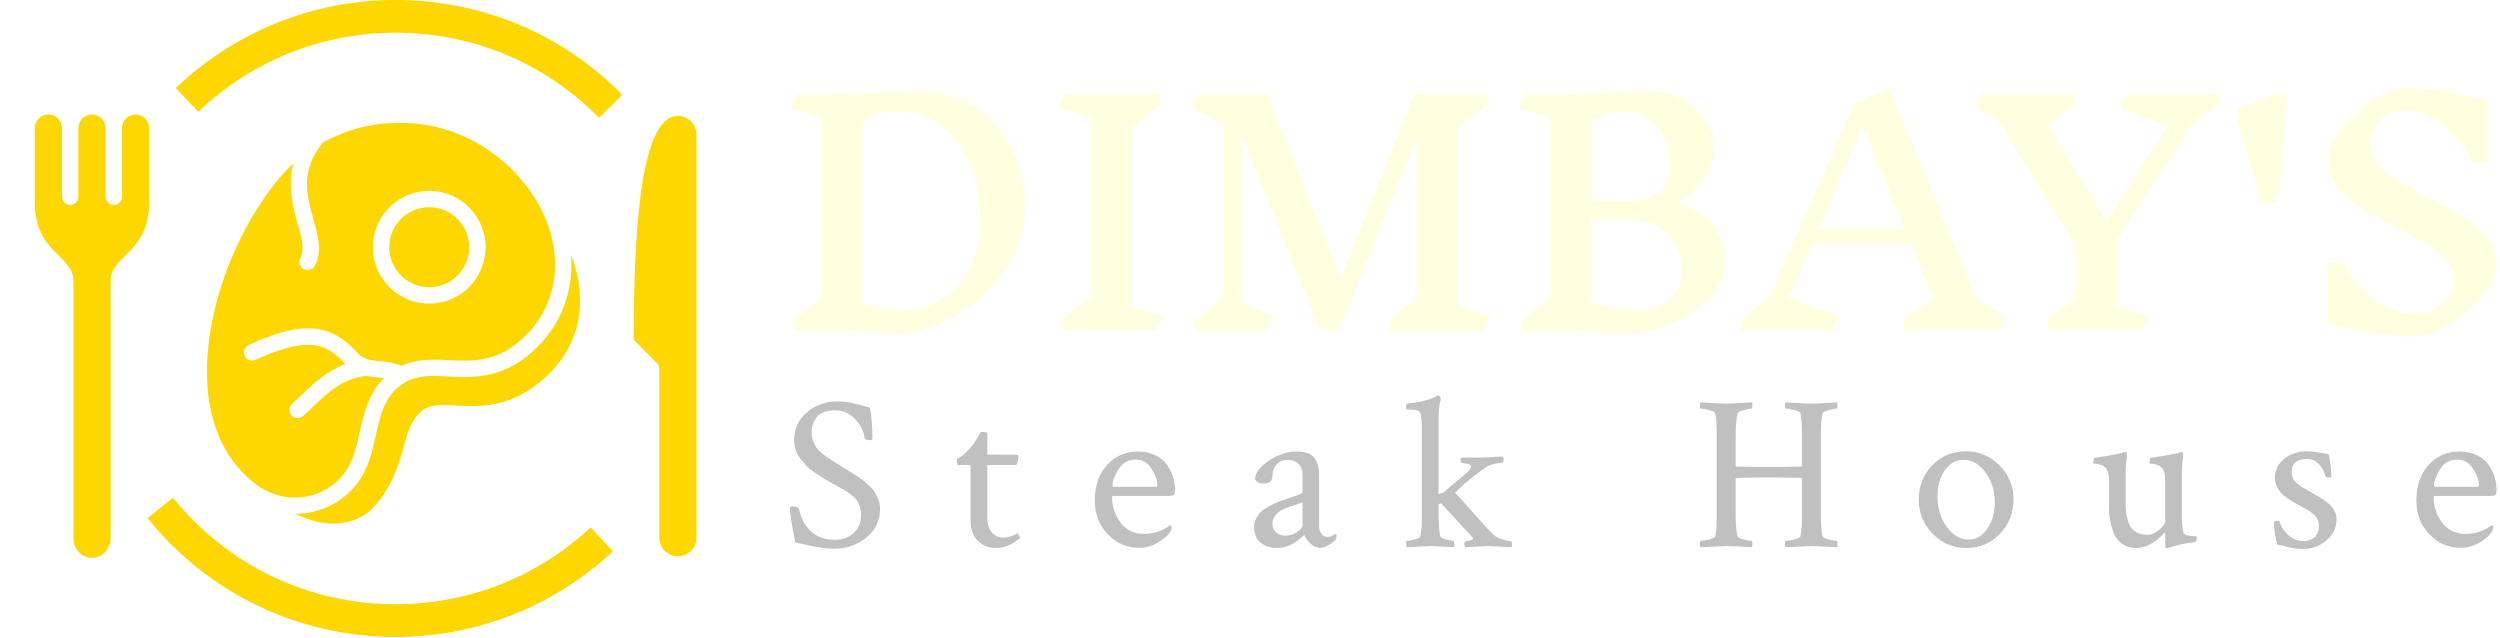
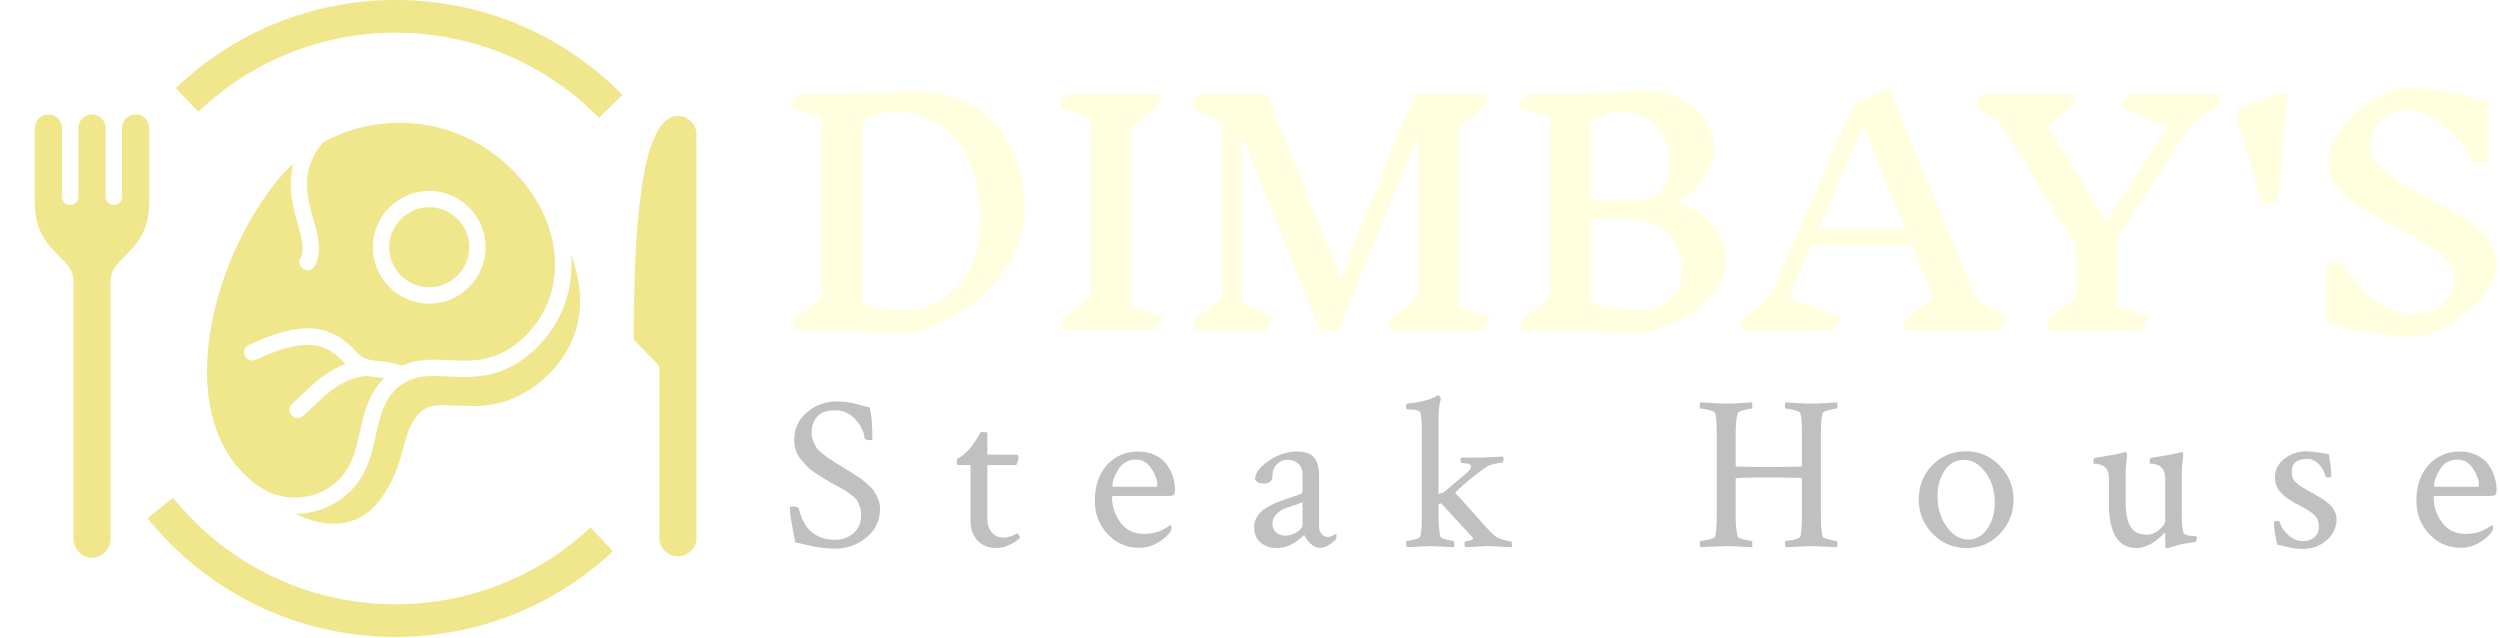
<svg xmlns="http://www.w3.org/2000/svg" version="1.1" width="1000" height="255" viewBox="0 0 1000 255">
-   <g transform="matrix(1,0,0,1,-0.6060606,-0.1090117)">
+   <g transform="matrix(1,0,0,1,-0.6060606,-0.109009)">
    <svg viewBox="0 0 396 101" data-background-color="#800000" preserveAspectRatio="xMidYMid meet" height="255" width="1000">
-       <g id="tight-bounds" transform="matrix(1,0,0,1,0.24,0.04317717)">
+       <g id="tight-bounds" transform="matrix(1,0,0,1,0.24,0.0431761)">
        <svg viewBox="0 0 395.52 100.914" height="100.914" width="395.52">
          <g>
            <svg viewBox="0 0 578.437 147.583" height="100.914" width="395.52">
              <g transform="matrix(1,0,0,1,182.9172,20.39684)">
                <svg viewBox="0 0 395.52 106.79" height="106.79" width="395.52">
                  <g id="textblocktransform">
                    <svg viewBox="0 0 395.52 106.79" height="106.79" width="395.52" id="textblock">
                      <g>
                        <svg viewBox="0 0 395.52 57.597" height="57.597" width="395.52">
                          <g transform="matrix(1,0,0,1,0,0)">
                            <svg width="395.52" viewBox="2.3 -40.3 283.93 41.35" height="57.597" data-palette-color="#ffffe0">
                              <path d="M23.65-39.75Q28.9-39.75 32.93-37.27 36.95-34.8 39.18-30.4 41.4-26 41.4-20.45L41.4-20.45Q41.4-14.75 38.02-9.93 34.65-5.1 29.65-2.27 24.65 0.55 20.1 0.55L20.1 0.55Q17.7 0.55 15.45 0.3L15.45 0.3Q11.55 0.05 9.55 0.05L9.55 0.05 2.9 0.05 2.9-1.75 7.6-5.45 7.6-35.35 2.3-37.05 3.45-39.3 9.5-39.3Q14.2-39.3 18.7-39.6L18.7-39.6Q22.1-39.8 23.65-39.8L23.65-39.8 23.65-39.75ZM21.5-3.4Q25-3.4 27.85-5.3 30.7-7.2 32.35-10.58 34-13.95 34-18.15L34-18.15Q34-23.2 32.45-27.33 30.9-31.45 27.7-33.9 24.5-36.35 19.75-36.35L19.75-36.35Q16.8-36.35 14.4-34.65L14.4-34.65 14.4-4.55Q17.45-3.35 21.5-3.35L21.5-3.35 21.5-3.4ZM64.45-2.3L63.35-0.05 47.65-0.05 47.65-1.85 52.35-5.55 52.35-35.35 47.05-37.05 48.2-39.3 63.9-39.3 63.9-37.5 59.15-33.75 59.15-4 64.45-2.3ZM118.84-2.2L117.75 0.05 102.05 0.05 102.05-1.75 106.75-5.45 106.75-32.35 93.59 0.05 90.5 0.05 77.4-32.7 77.4-4.75 82.7-2.2 81.59 0.05 69.65 0.05 69.65-1.75 74.34-5.45 74.34-34.35 69.05-37.05 70.2-39.3 81.7-39.3 93.95-8.65 106.2-39.3 118.3-39.3 118.3-37.5 113.55-33.8 113.55-3.95 118.84-2.2ZM149.94-21.2Q153.69-20.05 155.87-17.43 158.04-14.8 158.04-11.45L158.04-11.45Q158.04-8.3 155.47-5.53 152.89-2.75 149.07-1.1 145.24 0.55 141.79 0.55L141.79 0.55Q139.29 0.55 136.89 0.3L136.89 0.3Q132.89 0.05 130.69 0.05L130.69 0.05 124.09 0.05 124.09-1.75 128.79-5.45 128.79-35.4 123.49-37.05 124.64-39.3 130.64-39.3Q135.19-39.3 139.59-39.6L139.59-39.6Q142.99-39.8 144.59-39.8L144.59-39.8Q147.99-39.8 150.59-38.5 153.19-37.2 154.62-34.98 156.04-32.75 156.04-30L156.04-30Q156.04-27.5 154.37-25.2 152.69-22.9 149.94-21.25L149.94-21.25 149.94-21.2ZM148.69-27.55Q148.69-31.4 146.67-33.85 144.64-36.3 140.69-36.3L140.69-36.3Q137.94-36.3 135.59-34.75L135.59-34.75 135.59-21.55 142.44-21.55Q145.39-21.55 147.04-23.1 148.69-24.65 148.69-27.55L148.69-27.55ZM143.19-3.35Q146.64-3.35 148.67-5.1 150.69-6.85 150.69-9.8L150.69-9.8Q150.69-13.6 148.49-15.95 146.29-18.3 141.99-18.45L141.99-18.45Q141.64-18.4 141.04-18.4L141.04-18.4 135.59-18.4 135.59-4.65Q138.79-3.4 143.19-3.4L143.19-3.4 143.19-3.35ZM204.69-2.25L203.59 0 187.69 0 187.69-1.8 192.59-5.35 188.89-14.25 172.29-14.25 168.49-5.4 177.09-2.25 175.94 0 160.54 0 160.54-1.8 165.39-5.55 179.29-37.7 185.19-40.25 199.69-5.15 204.69-2.25ZM187.84-16.85L180.79-33.9 173.44-16.85 187.84-16.85ZM223.04-15L223.04-3.95 228.34-2.25 227.24 0 211.59 0 211.59-1.8 216.29-5.5 216.29-14 203.34-34.8 199.44-37.05 200.44-39.3 215.99-39.3 215.99-37.5 211.54-34.05 221.34-18.25 231.44-33.8 223.64-37.05 224.74-39.3 240.14-39.3 240.14-37.5 235.89-34.8 223.04-15ZM249.78-21.25L247.13-21.2 243.13-35 243.13-36.8 249.33-39.3 251.48-39.3 249.78-21.25ZM279.23-8.75Q279.23-10.3 277.98-11.65 276.73-13 274.88-14.13 273.03-15.25 269.88-16.9L269.88-16.9Q266.13-18.85 263.81-20.3 261.48-21.75 259.86-23.73 258.23-25.7 258.23-28.1L258.23-28.1Q258.23-30.6 260.36-33.48 262.48-36.35 265.58-38.33 268.68-40.3 271.28-40.3L271.28-40.3Q274.43-40.3 278.61-39.55 282.78-38.8 284.73-37.95L284.73-37.95 284.73-28 282.28-28Q279.93-32.05 277.08-34.3 274.23-36.55 271.08-36.55L271.08-36.55Q268.38-36.55 266.83-34.88 265.28-33.2 265.28-30.55L265.28-30.55Q265.28-28.9 266.56-27.48 267.83-26.05 269.73-24.9 271.63-23.75 274.83-22.1L274.83-22.1Q278.63-20.1 280.86-18.7 283.08-17.3 284.66-15.4 286.23-13.5 286.23-11.15L286.23-11.15Q286.23-8.65 283.96-5.78 281.68-2.9 278.38-0.93 275.08 1.05 272.38 1.05L272.38 1.05Q269.08 1.05 264.53 0.3 259.98-0.45 257.98-1.3L257.98-1.3 257.98-11.25 260.43-11.25Q262.93-7.2 266.11-4.95 269.28-2.7 272.63-2.7L272.63-2.7Q274.63-2.7 276.13-3.55 277.63-4.4 278.43-5.78 279.23-7.15 279.23-8.75L279.23-8.75Z" opacity="1" transform="matrix(1,0,0,1,0,0)" fill="#ffffe0" class="wordmark-text-0" data-fill-palette-color="primary" id="text-0" />
                            </svg>
                          </g>
                        </svg>
                      </g>
                      <g transform="matrix(1,0,0,1,0,71.19463)">
                        <svg viewBox="0 0 395.52 35.595" height="35.595" width="395.52">
                          <g transform="matrix(1,0,0,1,0,0)">
                            <svg width="395.52" viewBox="2 -33.89 382.51 34.43" height="35.595" data-palette-color="#c0c0c0">
                              <path d="M2.98-23.93L2.98-23.93Q2.98-27.69 5.86-30.1 8.74-32.52 12.55-32.52L12.55-32.52Q13.62-32.52 14.58-32.4 15.53-32.28 16.14-32.13 16.75-31.98 17.9-31.67 19.04-31.35 19.92-31.15L19.92-31.15Q20.51-28.56 20.51-24.17L20.51-24.17Q20.51-23.83 20.02-23.83L20.02-23.83Q18.85-23.83 18.75-24.32L18.75-24.32Q18.51-26.46 16.67-28.49 14.84-30.52 12.21-30.52L12.21-30.52Q9.28-30.52 8.08-29.05 6.88-27.59 6.88-25.44L6.88-25.44Q6.88-24.51 7.23-23.66 7.57-22.8 7.91-22.24 8.25-21.68 9.16-20.95 10.06-20.21 10.47-19.92 10.89-19.63 12.13-18.85 13.38-18.07 13.72-17.87L13.72-17.87Q13.96-17.72 15.43-16.82 16.89-15.92 17.43-15.55 17.97-15.19 19.12-14.23 20.26-13.28 20.78-12.55 21.29-11.82 21.75-10.72 22.22-9.62 22.22-8.45L22.22-8.45Q22.22-4.54 19.17-2.03 16.11 0.49 12.01 0.49L12.01 0.49Q10.84 0.49 9.52 0.32 8.2 0.15 7.32-0.02 6.45-0.2 5.1-0.51 3.76-0.83 3.22-0.93L3.22-0.93Q2-6.93 2-8.69L2-8.69Q2-8.98 2.78-8.98L2.78-8.98Q3.66-8.98 4-8.54L4-8.54Q5.66-1.51 12.11-1.51L12.11-1.51Q14.55-1.51 16.26-2.98 17.97-4.44 17.97-7.13L17.97-7.13Q17.97-8.11 17.68-8.94 17.38-9.77 17.07-10.3 16.75-10.84 15.94-11.45 15.14-12.06 14.7-12.35 14.26-12.65 13.09-13.28 11.91-13.92 11.47-14.16L11.47-14.16Q10.06-14.99 9.5-15.33 8.94-15.67 7.64-16.53 6.35-17.38 5.76-18.04 5.18-18.7 4.39-19.65 3.61-20.61 3.3-21.68 2.98-22.75 2.98-23.93ZM42.5-5.86L42.5-18.26 39.67-18.26Q39.42-18.26 39.42-19.29L39.42-19.29Q39.42-19.58 39.47-19.63L39.47-19.63Q40.89-20.26 42.55-22.22L42.55-22.22Q43.08-22.85 43.6-23.66 44.11-24.46 44.45-25.05 44.79-25.63 44.79-25.68L44.79-25.68Q46.26-25.68 46.26-25.44L46.26-25.44 46.26-20.61Q47.53-20.61 50.12-20.58 52.7-20.56 52.85-20.56L52.85-20.56Q53.24-20.56 53.24-20.12L53.24-20.12Q53.24-19.24 52.75-18.26L52.75-18.26 46.26-18.26 46.26-6.3Q46.26-4.35 47.26-3.17 48.26-2 49.87-2L49.87-2Q51.34-2 52.9-2.93L52.9-2.93Q53.05-3.03 53.34-2.51 53.63-2 53.58-1.95L53.58-1.95Q52.85-1.17 51.34-0.42 49.82 0.34 48.21 0.34L48.21 0.34Q45.77 0.34 44.13-1.27 42.5-2.88 42.5-5.86L42.5-5.86ZM79.53-19.48L79.53-19.48Q76.99-19.48 75.65-17.31 74.3-15.14 74.3-13.72L74.3-13.72Q74.3-13.38 74.6-13.38L74.6-13.38 84.12-13.38Q84.36-13.38 84.36-13.87L84.36-13.87Q84.36-15.43 83.04-17.46 81.73-19.48 79.53-19.48ZM80.02-21.29L80.02-21.29Q82.26-21.29 83.97-20.43 85.68-19.58 86.58-18.24 87.49-16.89 87.9-15.5 88.32-14.11 88.32-12.74L88.32-12.74Q88.32-11.77 88.02-11.55 87.73-11.33 86.9-11.33L86.9-11.33 74.6-11.33Q74.21-11.33 74.21-11.08L74.21-11.08Q74.21-8.01 76.06-5.42 77.92-2.83 81.43-2.83L81.43-2.83Q82.46-2.83 83.39-3.03 84.31-3.22 84.97-3.49 85.63-3.76 86.1-4.03 86.56-4.3 86.9-4.54L86.9-4.54 87.24-4.79Q87.54-4.79 87.54-4.15L87.54-4.15Q87.54-3.76 87.24-3.27L87.24-3.27Q86.27-1.9 84.36-0.81 82.46 0.29 80.21 0.29L80.21 0.29Q76.16 0.29 73.25-2.76 70.35-5.81 70.35-10.21L70.35-10.21Q70.35-15.33 73.11-18.31 75.87-21.29 80.02-21.29ZM110.99-3.15Q111.82-2.44 113.14-2.44 114.46-2.44 115.68-3.25 116.9-4.05 116.9-4.88L116.9-4.88 116.9-9.91Q116.51-9.72 115-9.23 113.48-8.74 112.63-8.37 111.77-8.01 110.97-7.15 110.16-6.3 110.16-5.18L110.16-5.18Q110.16-3.86 110.99-3.15ZM115.58-21.29L115.58-21.29Q118.27-21.29 119.44-20 120.61-18.7 120.61-15.82L120.61-15.82 120.61-4.54Q120.61-3.52 121.15-2.83 121.69-2.15 122.61-2.15L122.61-2.15Q123.3-2.15 124.32-2.83L124.32-2.83Q124.52-2.83 124.52-2.44L124.52-2.44Q124.52-1.81 124.27-1.42L124.27-1.42Q122.27 0.29 120.85 0.29L120.85 0.29Q119.73 0.29 118.71-0.63 117.68-1.56 117.29-2.59L117.29-2.59Q117.24-2.59 116.92-2.27 116.61-1.95 116.07-1.54 115.53-1.12 114.82-0.68 114.12-0.24 113.16 0.05 112.21 0.34 111.24 0.34L111.24 0.34Q108.99 0.34 107.52-0.85 106.06-2.05 106.06-4.44L106.06-4.44Q106.06-5.52 106.6-6.47 107.13-7.42 107.87-8.03 108.6-8.64 109.87-9.28 111.14-9.91 112.04-10.23 112.94-10.55 114.41-11.04 115.87-11.52 116.46-11.77L116.46-11.77Q116.9-11.91 116.9-12.5L116.9-12.5 116.9-16.16Q116.9-17.72 115.92-18.58 114.95-19.43 113.58-19.43L113.58-19.43Q112.11-19.43 111.14-18.43 110.16-17.43 110.16-15.82L110.16-15.82Q110.16-14.11 108.16-14.11L108.16-14.11Q106.79-14.11 106.26-15.04L106.26-15.04Q106.26-17.14 109.33-19.21 112.41-21.29 115.58-21.29ZM158.32-17.97L158.32-17.97Q157.49-17.48 155.15-15.65 152.81-13.82 151.1-12.06L151.1-12.06Q152.51-10.55 154.56-8.23 156.62-5.91 157.93-4.47 159.25-3.03 159.74-2.59L159.74-2.59Q160.57-1.9 161.84-1.54 163.11-1.17 163.65-1.17L163.65-1.17Q163.84-1.17 163.84-0.39L163.84-0.39Q163.84 0.05 163.79 0.15L163.79 0.15Q158.91-0.1 158.47-0.1L158.47-0.1Q158.37-0.1 153.39 0.15L153.39 0.15Q153.2-0.05 153.2-0.61 153.2-1.17 153.39-1.17L153.39-1.17Q153.88-1.17 154.52-1.37 155.15-1.56 155.15-1.81L155.15-1.81Q155.15-1.9 155.1-1.95L155.1-1.95 147.97-9.67 147.39-9.52 147.39-6.59Q147.48-3.37 147.78-2.25L147.78-2.25Q147.88-1.9 149.05-1.59 150.22-1.27 150.71-1.27L150.71-1.27Q150.85-1.27 150.9-0.68 150.95-0.1 150.85 0.15L150.85 0.15Q145.97-0.1 145.63-0.1L145.63-0.1Q145.34-0.1 140.31 0.15L140.31 0.15Q140.11-0.05 140.11-0.66 140.11-1.27 140.31-1.27L140.31-1.27Q140.89-1.27 142.04-1.59 143.19-1.9 143.29-2.25L143.29-2.25Q143.63-3.66 143.63-5.66L143.63-5.66 143.63-26.81Q143.63-28.47 143.33-29.93L143.33-29.93Q143.09-30.71 140.84-30.71L140.84-30.71 140.4-30.71Q140.11-30.71 140.11-31.25L140.11-31.25Q140.11-32.03 140.4-32.03L140.4-32.03Q141.87-32.18 143.11-32.42 144.36-32.67 145.07-32.91 145.78-33.15 146.26-33.37 146.75-33.59 146.95-33.74L146.95-33.74 147.19-33.89 147.29-33.89Q147.48-33.89 147.68-33.62 147.88-33.35 147.92-33.11L147.92-33.11Q147.39-31.54 147.39-28.86L147.39-28.86 147.39-11.77Q148.41-12.01 148.61-12.21L148.61-12.21Q149.68-13.13 150.85-14.11 152.03-15.09 152.61-15.58 153.2-16.06 153.73-16.55 154.27-17.04 154.47-17.33 154.66-17.63 154.66-17.92L154.66-17.92Q154.66-18.51 153.59-18.6 152.51-18.7 152.46-18.8L152.46-18.8Q152.12-19.78 152.51-19.92L152.51-19.92 156.37-19.92Q157.1-19.92 157.91-19.97 158.71-20.02 159.81-20.07 160.91-20.12 161.74-20.17L161.74-20.17Q161.94-20.07 161.96-19.73 161.99-19.38 161.89-19.09 161.79-18.8 161.69-18.8L161.69-18.8Q161.06-18.8 159.89-18.51 158.71-18.21 158.32-17.97ZM228.82-6.59L228.82-6.59 228.82-15.19Q228.82-15.19 228.72-15.38L228.72-15.38Q224.13-15.48 221.5-15.48L221.5-15.48Q213.98-15.48 213.98-15.23L213.98-15.23 213.98-6.79Q213.98-3.96 214.42-2.25L214.42-2.25Q214.51-1.9 215.78-1.59 217.05-1.27 217.54-1.27L217.54-1.27Q217.69-1.27 217.71-0.68 217.74-0.1 217.64 0.15L217.64 0.15Q212.75-0.1 211.97-0.1L211.97-0.1Q211.73-0.1 206.11 0.15L206.11 0.15Q205.92-0.05 205.92-0.59L205.92-0.59Q205.92-1.27 206.11-1.27L206.11-1.27Q206.75-1.27 207.99-1.56 209.24-1.86 209.39-2.25L209.39-2.25Q209.73-3.56 209.73-6.59L209.73-6.59 209.73-25.54Q209.73-28.56 209.39-29.88L209.39-29.88Q209.24-30.27 207.99-30.59 206.75-30.91 206.11-30.91L206.11-30.91Q205.92-30.91 205.92-31.54L205.92-31.54Q205.92-32.13 206.11-32.32L206.11-32.32Q206.75-32.28 208.7-32.15 210.66-32.03 211.97-32.03L211.97-32.03Q212.95-32.03 213.88-32.08 214.81-32.13 215.88-32.2 216.95-32.28 217.64-32.32L217.64-32.32Q217.74-32.13 217.71-31.52 217.69-30.91 217.54-30.91L217.54-30.91Q217.05-30.91 215.78-30.57 214.51-30.22 214.42-29.88L214.42-29.88Q213.98-28.17 213.98-25.34L213.98-25.34 213.98-18.07 214.07-17.92Q218.86-17.82 221.5-17.82L221.5-17.82Q224.33-17.82 228.72-17.92L228.72-17.92Q228.82-18.02 228.82-18.12L228.82-18.12 228.82-25.54Q228.82-28.56 228.48-29.88L228.48-29.88Q228.33-30.27 227.09-30.59 225.84-30.91 225.21-30.91L225.21-30.91Q225.01-30.91 225.01-31.52 225.01-32.13 225.21-32.32L225.21-32.32Q225.79-32.28 227.79-32.15 229.8-32.03 231.11-32.03L231.11-32.03Q232.04-32.03 232.97-32.08 233.9-32.13 234.95-32.2 236-32.28 236.68-32.32L236.68-32.32Q236.78-32.03 236.78-31.59L236.78-31.59Q236.78-30.91 236.58-30.91L236.58-30.91Q236.09-30.91 234.83-30.57 233.56-30.22 233.46-29.88L233.46-29.88Q233.07-28.37 233.07-25.34L233.07-25.34 233.07-6.79Q233.07-3.76 233.46-2.25L233.46-2.25Q233.56-1.9 234.83-1.59 236.09-1.27 236.58-1.27L236.58-1.27Q236.78-1.27 236.78-0.54L236.78-0.54Q236.78-0.15 236.68 0.15L236.68 0.15Q231.8-0.1 231.11-0.1L231.11-0.1Q230.82-0.1 225.21 0.15L225.21 0.15Q225.01-0.05 225.01-0.66 225.01-1.27 225.21-1.27L225.21-1.27Q225.84-1.27 227.09-1.56 228.33-1.86 228.48-2.25L228.48-2.25Q228.82-3.56 228.82-6.59ZM265.07-19.43L265.07-19.43Q262.48-19.43 260.84-17.07 259.21-14.7 259.21-11.28L259.21-11.28Q259.21-7.28 261.28-4.42 263.36-1.56 266.14-1.56L266.14-1.56Q268.73-1.56 270.39-4 272.05-6.45 272.05-9.86L272.05-9.86Q272.05-13.82 269.95-16.63 267.85-19.43 265.07-19.43ZM265.61-21.34L265.61-21.34Q270-21.34 273.12-18.16 276.25-14.99 276.25-10.55L276.25-10.55Q276.25-6.05 273.2-2.86 270.15 0.34 265.7 0.34 261.26 0.34 258.13-2.86 255.01-6.05 255.01-10.55L255.01-10.55Q255.01-15.09 258.04-18.21 261.06-21.34 265.61-21.34ZM313.96-16.65L313.96-16.65 313.96-6.88Q313.96-4.79 314.3-3.17L314.3-3.17Q314.4-2.83 314.84-2.64 315.28-2.44 315.77-2.39 316.26-2.34 316.75-2.34L316.75-2.34 317.19-2.29Q317.33-2.25 317.33-1.76L317.33-1.76Q317.33-1.61 317.21-1.29 317.09-0.98 316.94-0.98L316.94-0.98Q316.21-0.93 315.31-0.78 314.4-0.63 313.62-0.44 312.84-0.24 312.16-0.05 311.47 0.15 311.08 0.29L311.08 0.29 310.64 0.39Q310.25 0.39 310.25-0.39L310.25-0.39 310.25-2.88 310.15-3.13Q306.93 0.34 303.76 0.34L303.76 0.34Q301.95 0.34 300.66-0.56 299.36-1.46 298.75-2.95 298.14-4.44 297.9-5.83 297.65-7.23 297.65-8.74L297.65-8.74 297.65-14.89Q297.65-16.8 296.97-17.53L296.97-17.53Q296.48-18.12 295.77-18.33 295.07-18.55 294.6-18.55 294.14-18.55 294.14-18.65L294.14-18.65Q294.14-19.82 294.43-19.87L294.43-19.87Q299.61-20.65 301.17-21.14L301.17-21.14Q301.22-21.14 301.32-21.17 301.41-21.19 301.41-21.19L301.41-21.19Q301.61-21.19 301.66-20.78 301.71-20.36 301.66-20.17L301.66-20.17Q301.37-17.82 301.37-16.55L301.37-16.55 301.37-9.96Q301.37-6.2 302.49-4.42 303.61-2.64 306.15-2.64L306.15-2.64Q307.62-2.64 308.93-3.78 310.25-4.93 310.25-5.76L310.25-5.76 310.25-14.89Q310.25-16.8 309.57-17.53L309.57-17.53Q309.08-18.12 308.37-18.33 307.66-18.55 307.2-18.55 306.74-18.55 306.74-18.65L306.74-18.65Q306.74-19.82 307.03-19.87L307.03-19.87Q312.21-20.65 313.77-21.14L313.77-21.14Q313.82-21.14 313.91-21.17 314.01-21.19 314.01-21.19L314.01-21.19Q314.21-21.19 314.26-20.78 314.3-20.36 314.26-20.17L314.26-20.17Q313.96-17.82 313.96-16.65ZM341.91-21.34L341.91-21.34Q342.98-21.34 344.62-21.07 346.26-20.8 346.89-20.7L346.89-20.7Q347.38-18.46 347.48-15.72L347.48-15.72Q347.48-15.48 346.84-15.48L346.84-15.48Q346.16-15.48 346.11-15.82L346.11-15.82Q345.87-17.19 344.72-18.41 343.57-19.63 342.11-19.63L342.11-19.63Q338.59-19.63 338.59-16.75L338.59-16.75Q338.59-16.02 338.79-15.45 338.98-14.89 339.54-14.38 340.1-13.87 340.4-13.65 340.69-13.43 341.69-12.87 342.69-12.3 342.94-12.16L342.94-12.16Q343.13-12.06 344.08-11.5 345.04-10.94 345.43-10.69 345.82-10.45 346.57-9.86 347.33-9.28 347.67-8.81 348.01-8.35 348.33-7.64 348.65-6.93 348.65-6.2L348.65-6.2Q348.65-3.32 346.4-1.39 344.16 0.54 341.13 0.54L341.13 0.54Q340.1 0.54 339.25 0.42 338.4 0.29 337.22 0 336.05-0.29 335.42-0.39L335.42-0.39Q335.12-1.17 334.86-2.83 334.59-4.49 334.59-5.47L334.59-5.47Q334.98-5.76 335.17-5.76L335.17-5.76Q335.9-5.76 335.95-5.47L335.95-5.47Q336.25-4 337.78-2.61 339.32-1.22 341.13-1.22L341.13-1.22Q342.69-1.22 343.69-2.08 344.69-2.93 344.69-4.54L344.69-4.54Q344.69-5.37 344.38-6.08 344.06-6.79 343.35-7.35 342.64-7.91 342.03-8.28 341.42-8.64 340.3-9.23 339.18-9.81 338.64-10.16L338.64-10.16Q334.83-12.35 334.83-15.38L334.83-15.38Q334.83-18.02 336.95-19.68 339.08-21.34 341.91-21.34ZM375.72-19.48L375.72-19.48Q373.18-19.48 371.84-17.31 370.49-15.14 370.49-13.72L370.49-13.72Q370.49-13.38 370.79-13.38L370.79-13.38 380.31-13.38Q380.55-13.38 380.55-13.87L380.55-13.87Q380.55-15.43 379.23-17.46 377.92-19.48 375.72-19.48ZM376.21-21.29L376.21-21.29Q378.45-21.29 380.16-20.43 381.87-19.58 382.77-18.24 383.68-16.89 384.09-15.5 384.51-14.11 384.51-12.74L384.51-12.74Q384.51-11.77 384.21-11.55 383.92-11.33 383.09-11.33L383.09-11.33 370.79-11.33Q370.4-11.33 370.4-11.08L370.4-11.08Q370.4-8.01 372.25-5.42 374.11-2.83 377.62-2.83L377.62-2.83Q378.65-2.83 379.58-3.03 380.5-3.22 381.16-3.49 381.82-3.76 382.29-4.03 382.75-4.3 383.09-4.54L383.09-4.54 383.43-4.79Q383.73-4.79 383.73-4.15L383.73-4.15Q383.73-3.76 383.43-3.27L383.43-3.27Q382.46-1.9 380.55-0.81 378.65 0.29 376.4 0.29L376.4 0.29Q372.35 0.29 369.44-2.76 366.54-5.81 366.54-10.21L366.54-10.21Q366.54-15.33 369.3-18.31 372.06-21.29 376.21-21.29Z" opacity="1" transform="matrix(1,0,0,1,0,0)" fill="#c0c0c0" class="slogan-text-1" data-fill-palette-color="secondary" id="text-1" />
                            </svg>
                          </g>
                        </svg>
                      </g>
                    </svg>
                  </g>
                </svg>
              </g>
              <g>
                <svg viewBox="0 0 169.32 147.583" height="147.583" width="169.32">
                  <g>
                    <svg version="1.1" x="8" y="0" viewBox="9.534 11.048 80.931 77.903" enable-background="new 0 0 100 100" xml:space="preserve" height="147.583" width="153.32" class="icon-icon-0" data-fill-palette-color="accent" id="icon-0">
-                       <path d="M26.774 21.824l2.762 2.893c6.531-6.233 15.102-9.667 24.133-9.668 9.424 0 18.259 3.694 24.879 10.403l2.848-2.809c-7.378-7.478-17.225-11.595-27.727-11.595C43.604 11.049 34.053 14.875 26.774 21.824zM53.669 84.951c-10.627 0-20.553-4.75-27.23-13.033l-3.113 2.51c7.44 9.23 18.5 14.523 30.344 14.523 9.904 0 19.343-3.721 26.577-10.477l-2.73-2.924C71.025 81.613 62.557 84.951 53.669 84.951zM23.534 26.714c0-0.919-0.747-1.667-1.666-1.667s-1.667 0.748-1.667 1.667v8.403c0 0.553-0.447 1-1 1s-1-0.447-1-1v-8.403c0-0.919-0.748-1.667-1.667-1.667-0.917 0-1.663 0.745-1.666 1.662 0 0.002 0.001 0.003 0.001 0.005s-0.001 0.003-0.001 0.005v8.398c0 0.553-0.447 1-1 1s-1-0.447-1-1v-8.408c-0.002-0.917-0.749-1.662-1.666-1.662-0.92 0-1.668 0.748-1.668 1.667v9.108c0 3.593 1.631 5.206 2.941 6.503 0.918 0.907 1.785 1.765 1.785 3.036v31.513c0 1.32 1.021 2.395 2.274 2.395s2.274-1.074 2.274-2.395V45.362c0-1.271 0.866-2.128 1.784-3.036 1.31-1.297 2.94-2.91 2.94-6.503V26.714zM38.809 33.604c-5.878 7.62-9.095 18.103-8.003 26.085 0.633 4.635 2.597 8.213 5.837 10.635 1.38 1.033 3.01 1.578 4.713 1.578 2.383 0 4.58-1.076 6.027-2.951 1.082-1.402 1.48-3.184 1.902-5.066 0.501-2.24 1.076-4.723 2.979-6.594-0.256-0.035-0.514-0.063-0.776-0.088-0.448-0.041-0.919-0.088-1.394-0.189-2.916 0.32-4.736 2.055-6.491 3.738-0.431 0.414-0.849 0.814-1.268 1.182-0.189 0.166-0.424 0.246-0.658 0.246-0.278 0-0.556-0.115-0.753-0.342-0.363-0.416-0.321-1.047 0.095-1.41 0.396-0.348 0.792-0.727 1.199-1.117 1.383-1.328 3.021-2.898 5.316-3.744-0.002-0.002-0.005-0.004-0.007-0.006-2.344-2.602-4.687-3.395-10.987-0.51-0.505 0.229-1.096 0.008-1.325-0.494s-0.01-1.096 0.493-1.324c6.488-2.971 9.972-2.713 13.306 0.99 0.427 0.473 0.883 0.693 1.41 0.816 0.007 0.002 0.014 0.004 0.021 0.006 0.369 0.084 0.772 0.125 1.229 0.168 0.819 0.076 1.738 0.18 2.719 0.578 1.395-0.648 2.778-0.756 3.986-0.756 0.601 0 1.213 0.029 1.836 0.059 0.613 0.029 1.237 0.061 1.873 0.061 1.851 0 4.055-0.246 6.365-2.072 3.064-2.418 4.74-5.881 4.719-9.751-0.026-4.832-2.715-9.778-7.191-13.231-3.422-2.641-7.509-4.035-11.819-4.035-3.349 0-6.554 0.843-9.377 2.402-2.84 3.426-1.988 6.482-1.164 9.438 0.568 2.041 1.106 3.969 0.152 5.671-0.183 0.328-0.522 0.512-0.873 0.512-0.165 0-0.333-0.041-0.487-0.128-0.482-0.27-0.654-0.879-0.384-1.36 0.55-0.982 0.14-2.454-0.335-4.157-0.569-2.044-1.284-4.61-0.521-7.395C40.32 31.82 39.527 32.672 38.809 33.604zM57.78 34.391c3.801 0 6.893 3.093 6.893 6.895s-3.092 6.895-6.893 6.895c-3.803 0-6.896-3.093-6.896-6.895S53.978 34.391 57.78 34.391zM88.19 25.227c-4.791 0-5.393 15.488-5.406 27.359l2.847 2.9c0.184 0.188 0.286 0.439 0.286 0.701v20.629c0 1.254 1.02 2.273 2.273 2.273 1.255 0 2.275-1.02 2.275-2.273V27.5C90.466 26.247 89.445 25.227 88.19 25.227zM57.78 46.18c2.698 0 4.893-2.195 4.893-4.895s-2.194-4.895-4.893-4.895c-2.7 0-4.896 2.195-4.896 4.895S55.08 46.18 57.78 46.18zM69.692 54.652c-2.807 2.217-5.538 2.502-7.604 2.502-0.668 0-1.325-0.031-1.97-0.063-0.59-0.029-1.17-0.057-1.739-0.057-1.172 0-2.537 0.107-3.784 0.916-2.261 1.465-2.794 3.848-3.358 6.369-0.45 2.016-0.916 4.098-2.27 5.852-1.815 2.354-4.563 3.707-7.543 3.727 1.702 0.846 3.419 1.268 5.035 1.186 2.024-0.102 3.754-0.979 4.999-2.537 1.992-2.49 2.611-4.754 3.157-6.75 0.484-1.768 0.901-3.295 2.154-4.41 1.043-0.928 2.561-0.842 4.317-0.748 2.793 0.154 6.613 0.365 10.685-3.238 2.819-2.496 4.36-5.68 4.455-9.209 0.052-1.938-0.327-3.964-1.108-6.022 0.031 0.384 0.052 0.768 0.054 1.151C75.197 47.819 73.251 51.844 69.692 54.652z" fill="#ffd700" data-fill-palette-color="accent" />
+                       <path d="M26.774 21.824l2.762 2.893c6.531-6.233 15.102-9.667 24.133-9.668 9.424 0 18.259 3.694 24.879 10.403l2.848-2.809c-7.378-7.478-17.225-11.595-27.727-11.595C43.604 11.049 34.053 14.875 26.774 21.824zM53.669 84.951c-10.627 0-20.553-4.75-27.23-13.033l-3.113 2.51c7.44 9.23 18.5 14.523 30.344 14.523 9.904 0 19.343-3.721 26.577-10.477l-2.73-2.924C71.025 81.613 62.557 84.951 53.669 84.951zM23.534 26.714c0-0.919-0.747-1.667-1.666-1.667s-1.667 0.748-1.667 1.667v8.403c0 0.553-0.447 1-1 1s-1-0.447-1-1v-8.403c0-0.919-0.748-1.667-1.667-1.667-0.917 0-1.663 0.745-1.666 1.662 0 0.002 0.001 0.003 0.001 0.005s-0.001 0.003-0.001 0.005v8.398c0 0.553-0.447 1-1 1s-1-0.447-1-1v-8.408c-0.002-0.917-0.749-1.662-1.666-1.662-0.92 0-1.668 0.748-1.668 1.667v9.108c0 3.593 1.631 5.206 2.941 6.503 0.918 0.907 1.785 1.765 1.785 3.036v31.513c0 1.32 1.021 2.395 2.274 2.395s2.274-1.074 2.274-2.395V45.362c0-1.271 0.866-2.128 1.784-3.036 1.31-1.297 2.94-2.91 2.94-6.503V26.714zM38.809 33.604c-5.878 7.62-9.095 18.103-8.003 26.085 0.633 4.635 2.597 8.213 5.837 10.635 1.38 1.033 3.01 1.578 4.713 1.578 2.383 0 4.58-1.076 6.027-2.951 1.082-1.402 1.48-3.184 1.902-5.066 0.501-2.24 1.076-4.723 2.979-6.594-0.256-0.035-0.514-0.063-0.776-0.088-0.448-0.041-0.919-0.088-1.394-0.189-2.916 0.32-4.736 2.055-6.491 3.738-0.431 0.414-0.849 0.814-1.268 1.182-0.189 0.166-0.424 0.246-0.658 0.246-0.278 0-0.556-0.115-0.753-0.342-0.363-0.416-0.321-1.047 0.095-1.41 0.396-0.348 0.792-0.727 1.199-1.117 1.383-1.328 3.021-2.898 5.316-3.744-0.002-0.002-0.005-0.004-0.007-0.006-2.344-2.602-4.687-3.395-10.987-0.51-0.505 0.229-1.096 0.008-1.325-0.494s-0.01-1.096 0.493-1.324c6.488-2.971 9.972-2.713 13.306 0.99 0.427 0.473 0.883 0.693 1.41 0.816 0.007 0.002 0.014 0.004 0.021 0.006 0.369 0.084 0.772 0.125 1.229 0.168 0.819 0.076 1.738 0.18 2.719 0.578 1.395-0.648 2.778-0.756 3.986-0.756 0.601 0 1.213 0.029 1.836 0.059 0.613 0.029 1.237 0.061 1.873 0.061 1.851 0 4.055-0.246 6.365-2.072 3.064-2.418 4.74-5.881 4.719-9.751-0.026-4.832-2.715-9.778-7.191-13.231-3.422-2.641-7.509-4.035-11.819-4.035-3.349 0-6.554 0.843-9.377 2.402-2.84 3.426-1.988 6.482-1.164 9.438 0.568 2.041 1.106 3.969 0.152 5.671-0.183 0.328-0.522 0.512-0.873 0.512-0.165 0-0.333-0.041-0.487-0.128-0.482-0.27-0.654-0.879-0.384-1.36 0.55-0.982 0.14-2.454-0.335-4.157-0.569-2.044-1.284-4.61-0.521-7.395C40.32 31.82 39.527 32.672 38.809 33.604zM57.78 34.391c3.801 0 6.893 3.093 6.893 6.895s-3.092 6.895-6.893 6.895c-3.803 0-6.896-3.093-6.896-6.895S53.978 34.391 57.78 34.391zM88.19 25.227c-4.791 0-5.393 15.488-5.406 27.359l2.847 2.9c0.184 0.188 0.286 0.439 0.286 0.701v20.629c0 1.254 1.02 2.273 2.273 2.273 1.255 0 2.275-1.02 2.275-2.273V27.5C90.466 26.247 89.445 25.227 88.19 25.227zM57.78 46.18c2.698 0 4.893-2.195 4.893-4.895s-2.194-4.895-4.893-4.895c-2.7 0-4.896 2.195-4.896 4.895S55.08 46.18 57.78 46.18zM69.692 54.652c-2.807 2.217-5.538 2.502-7.604 2.502-0.668 0-1.325-0.031-1.97-0.063-0.59-0.029-1.17-0.057-1.739-0.057-1.172 0-2.537 0.107-3.784 0.916-2.261 1.465-2.794 3.848-3.358 6.369-0.45 2.016-0.916 4.098-2.27 5.852-1.815 2.354-4.563 3.707-7.543 3.727 1.702 0.846 3.419 1.268 5.035 1.186 2.024-0.102 3.754-0.979 4.999-2.537 1.992-2.49 2.611-4.754 3.157-6.75 0.484-1.768 0.901-3.295 2.154-4.41 1.043-0.928 2.561-0.842 4.317-0.748 2.793 0.154 6.613 0.365 10.685-3.238 2.819-2.496 4.36-5.68 4.455-9.209 0.052-1.938-0.327-3.964-1.108-6.022 0.031 0.384 0.052 0.768 0.054 1.151C75.197 47.819 73.251 51.844 69.692 54.652z" fill="#f0e68c" data-fill-palette-color="accent" />
                    </svg>
                  </g>
                </svg>
              </g>
            </svg>
          </g>
          <defs />
        </svg>
        <rect width="395.52" height="100.914" fill="none" stroke="none" visibility="hidden" />
      </g>
    </svg>
  </g>
</svg>
